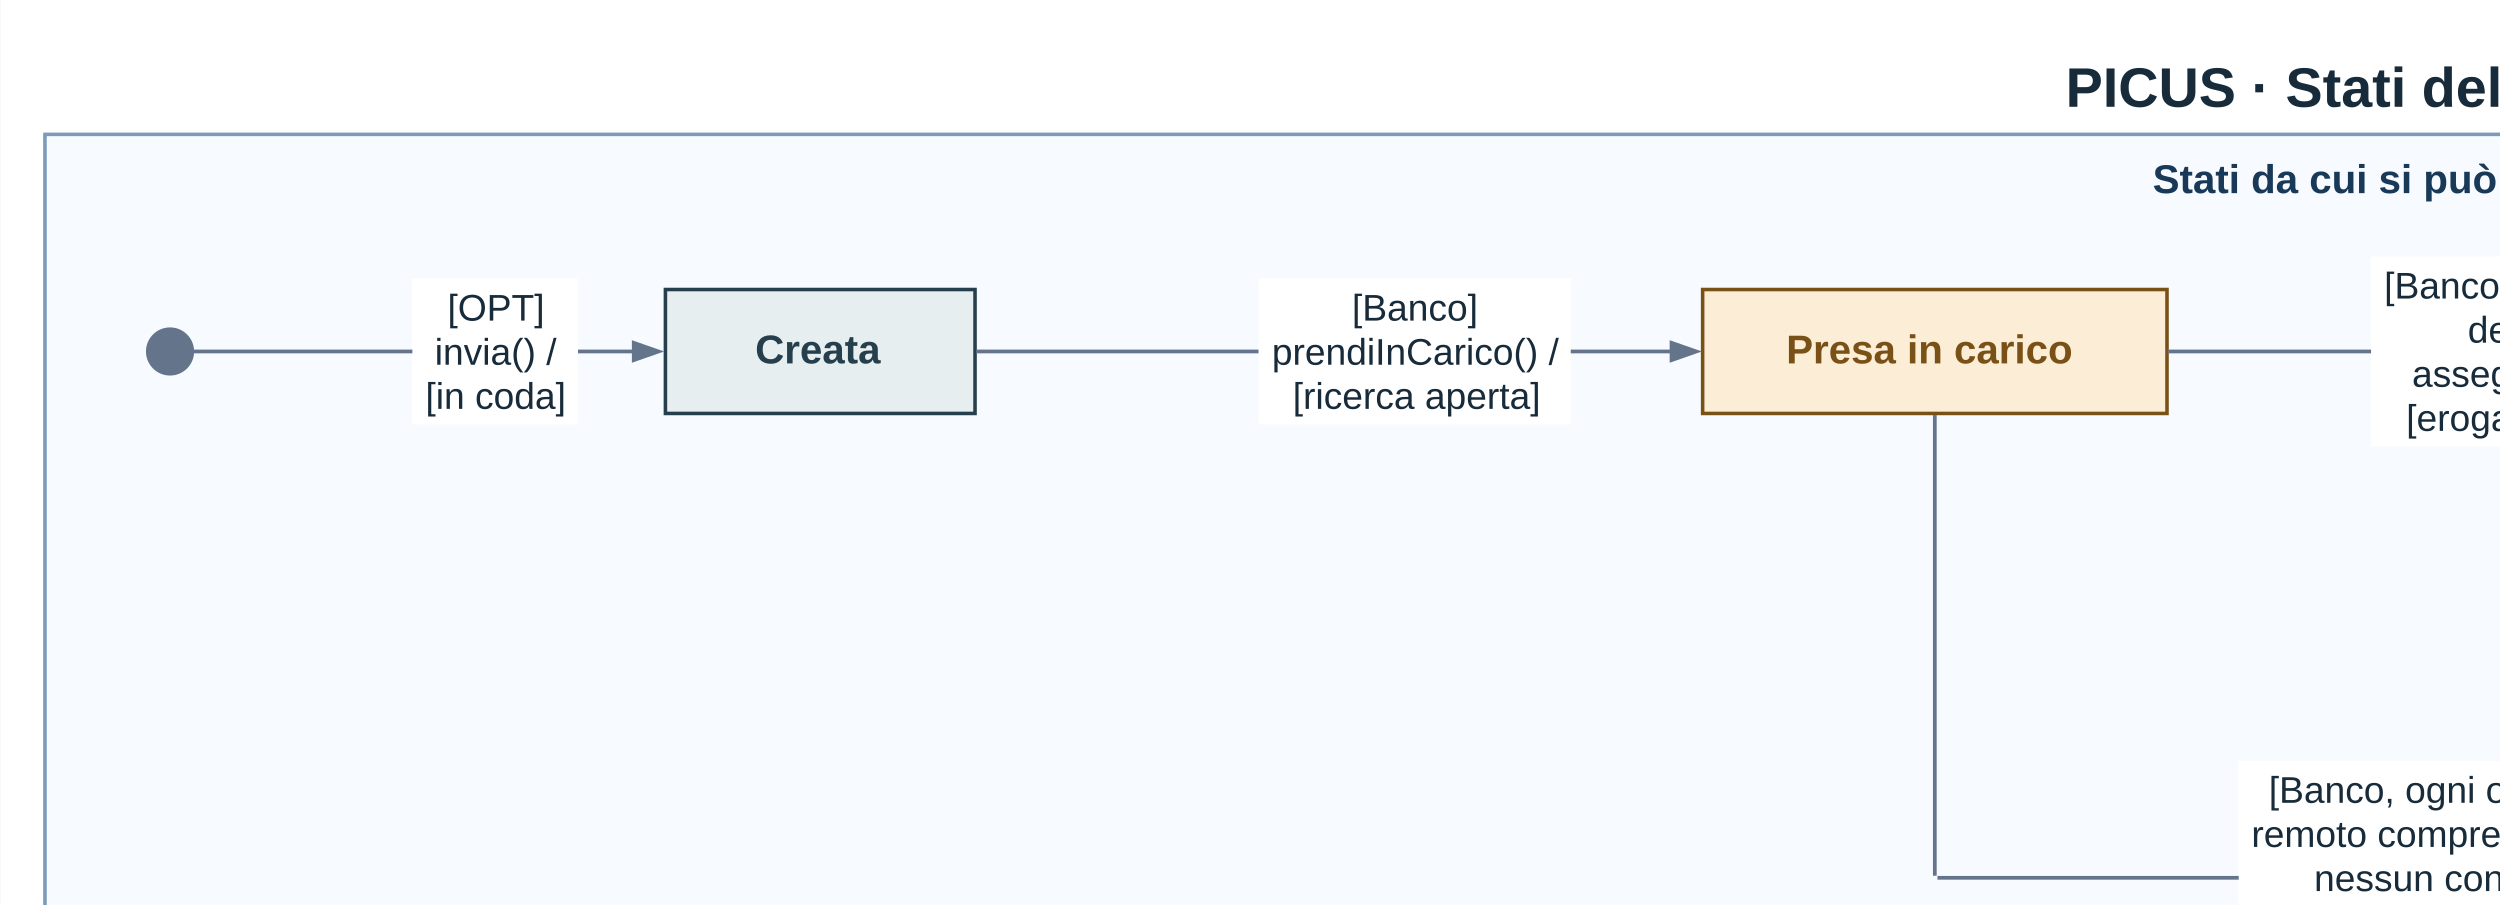
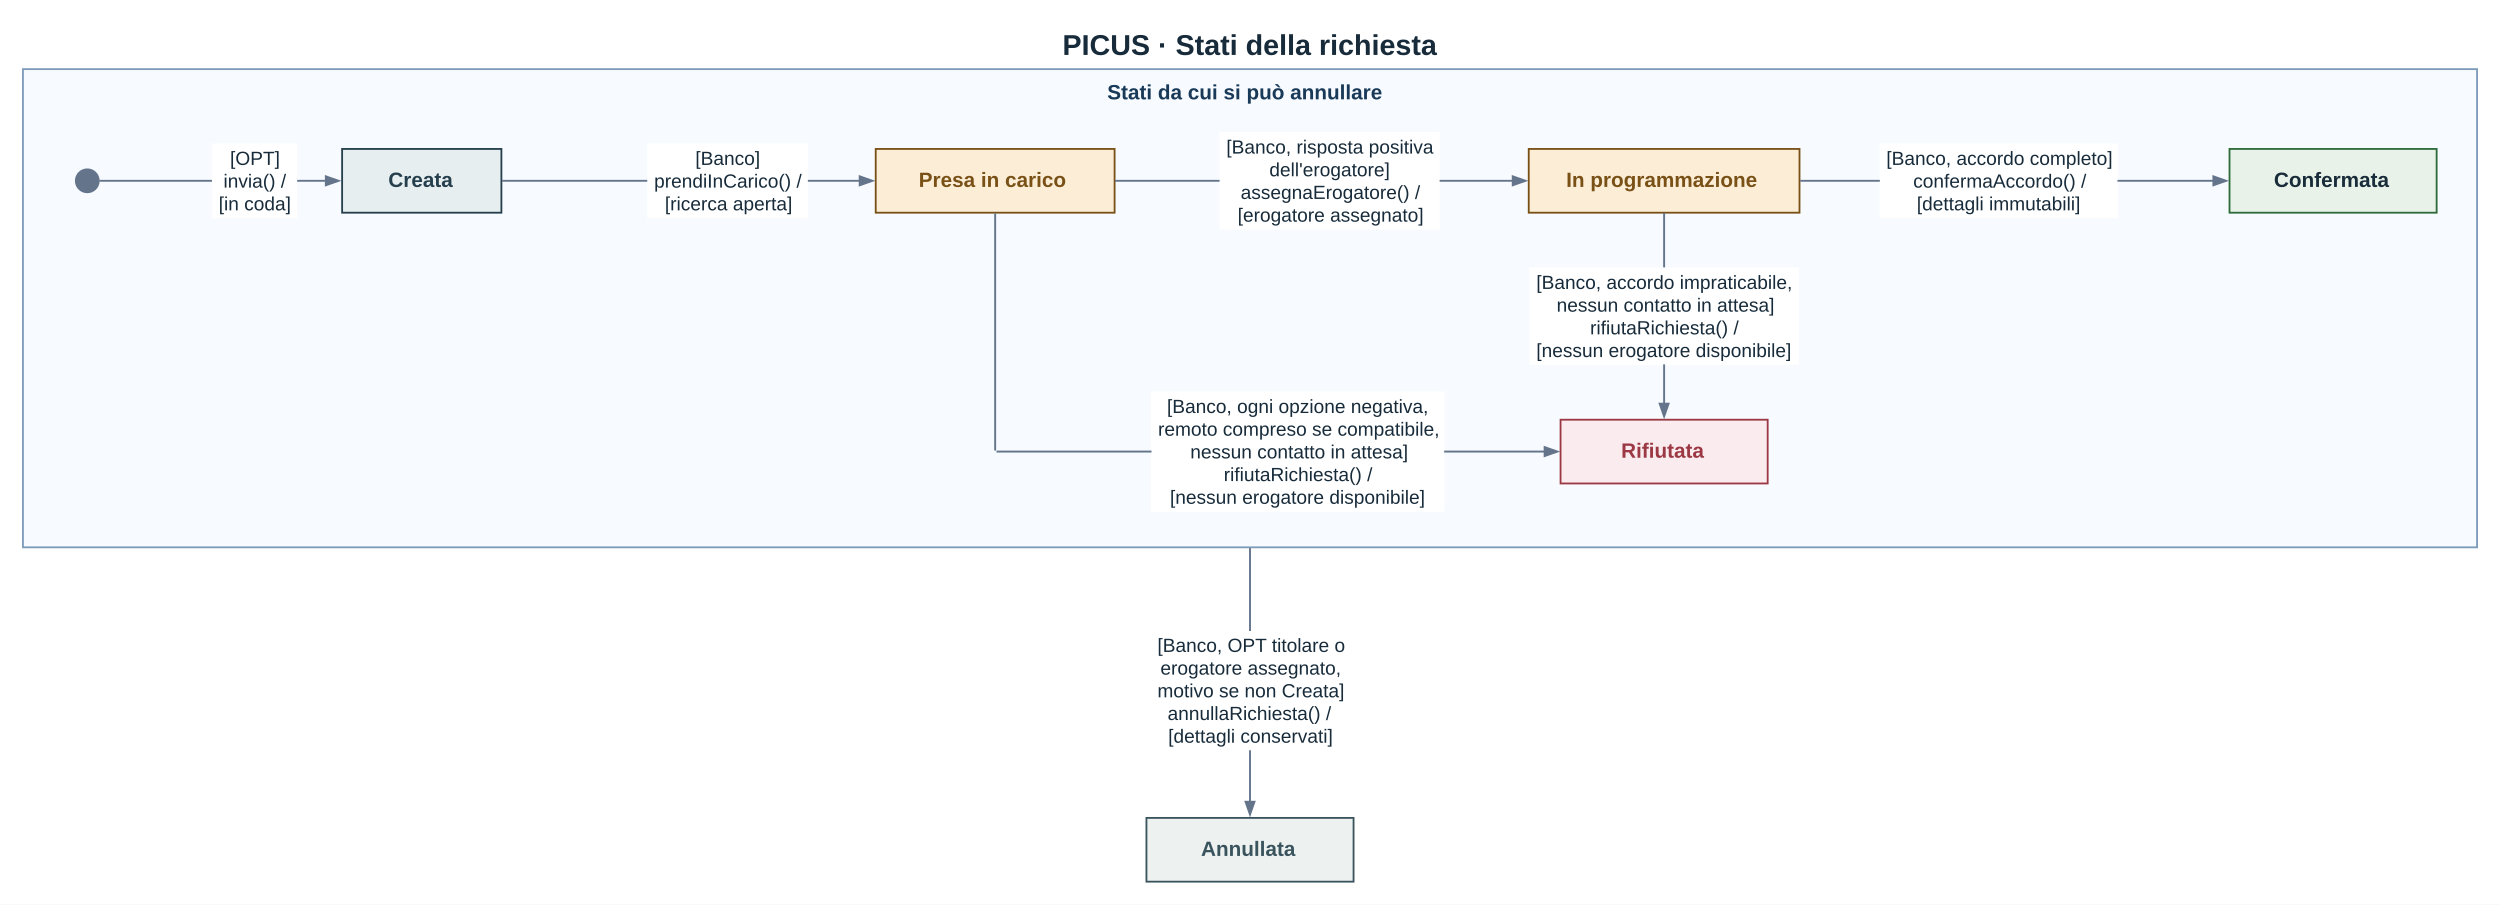
- <svg xmlns="http://www.w3.org/2000/svg" width="3052pt" height="1104pt" viewBox="0.00 0.00 1569.60 567.94">
-   <g id="graph0" class="graph" transform="scale(1.94444 1.94444) rotate(0) translate(14.4 553.54)">
+ <svg xmlns="http://www.w3.org/2000/svg" width="100%" viewBox="0.00 0.00 1569.60 567.94">
+   <g id="graph0" class="graph" transform="scale(1 1) rotate(0) translate(14.4 553.54)">
    <polygon fill="#ffffff" stroke="none" points="-14.4,14.4 -14.4,-553.54 1555.2,-553.54 1555.2,14.4 -14.4,14.4" />
    <text text-anchor="start" x="652.65" y="-519.04" font-family="Arial" font-weight="bold" font-size="18.00" fill="#172b3a">PICUS · Stati della richiesta</text>
    <g id="node1" class="node">
      <polygon fill="#f7fafe" stroke="#7c9bb9" stroke-width="1.15" points="1540.8,-510.14 0,-510.14 0,-209.9 1540.8,-209.9 1540.8,-510.14" />
    </g>
    <g id="node2" class="node">
      <polygon fill="#e6eef0" stroke="#253f4c" stroke-width="1.15" points="300.4,-460.03 200.4,-460.03 200.4,-420 300.4,-420 300.4,-460.03" />
      <text text-anchor="start" x="229.4" y="-436.17" font-family="Arial" font-weight="bold" font-size="13.00" fill="#253f4c">Creata</text>
    </g>
    <g id="node3" class="node">
      <polygon fill="#fbedd6" stroke="#795117" stroke-width="1.15" points="685.39,-460.03 535.41,-460.03 535.41,-420 685.39,-420 685.39,-460.03" />
      <text text-anchor="start" x="562.4" y="-436.17" font-family="Arial" font-weight="bold" font-size="13.00" fill="#795117">Presa in carico</text>
    </g>
    <g id="node4" class="node">
      <polygon fill="#fbedd6" stroke="#795117" stroke-width="1.15" points="1115.4,-460.03 945.4,-460.03 945.4,-420 1115.4,-420 1115.4,-460.03" />
      <text text-anchor="start" x="968.9" y="-436.17" font-family="Arial" font-weight="bold" font-size="13.00" fill="#795117">In programmazione</text>
    </g>
    <g id="node5" class="node">
      <polygon fill="#e8f2e9" stroke="#2f6b3a" stroke-width="1.15" points="1515.42,-460.03 1385.38,-460.03 1385.38,-420 1515.42,-420 1515.42,-460.03" />
      <text text-anchor="start" x="1413.27" y="-436.17" font-family="Arial" font-weight="bold" font-size="13.00" fill="#192c3a">Confermata</text>
    </g>
    <g id="node6" class="node">
      <polygon fill="#faecee" stroke="#9c3844" stroke-width="1.15" points="1095.42,-290.03 965.38,-290.03 965.38,-250 1095.42,-250 1095.42,-290.03" />
      <text text-anchor="start" x="1003.4" y="-266.17" font-family="Arial" font-weight="bold" font-size="13.00" fill="#9c3844">Rifiutata</text>
    </g>
    <g id="node7" class="node">
      <polygon fill="#edf1ef" stroke="#3a545e" stroke-width="1.15" points="835.42,-40.03 705.38,-40.03 705.38,0 835.42,0 835.42,-40.03" />
      <text text-anchor="start" x="739.65" y="-16.17" font-family="Arial" font-weight="bold" font-size="13.00" fill="#3a545e">Annullata</text>
    </g>
    <g id="node8" class="node">
      <ellipse fill="#64748b" stroke="#64748b" stroke-width="1.15" cx="40.4" cy="-440.02" rx="7.2" ry="7.2" />
    </g>
    <g id="node9" class="node">
      <text text-anchor="start" x="680.77" y="-491.17" font-family="Arial" font-weight="bold" font-size="13.00" fill="#183957">Stati da cui si può annullare</text>
    </g>
    <g id="node10" class="node">
      <polygon fill="#ffffff" stroke="none" stroke-width="1.15" points="172.22,-463.55 118.58,-463.55 118.58,-416.48 172.22,-416.48 172.22,-463.55" />
      <text text-anchor="start" x="130.02" y="-449.99" font-family="Arial" font-size="12.00" fill="#172b3a">[OPT]</text>
      <text text-anchor="start" x="125.9" y="-435.74" font-family="Arial" font-size="12.00" fill="#172b3a">invia() /</text>
      <text text-anchor="start" x="122.9" y="-421.49" font-family="Arial" font-size="12.00" fill="#172b3a">[in coda]</text>
    </g>
    <g id="node11" class="node">
      <polygon fill="#ffffff" stroke="none" stroke-width="1.15" points="492.84,-463.55 391.95,-463.55 391.95,-416.48 492.84,-416.48 492.84,-463.55" />
      <text text-anchor="start" x="422.15" y="-449.99" font-family="Arial" font-size="12.00" fill="#172b3a">[Banco]</text>
      <text text-anchor="start" x="396.27" y="-435.74" font-family="Arial" font-size="12.00" fill="#172b3a">prendiInCarico() /</text>
      <text text-anchor="start" x="403.02" y="-421.49" font-family="Arial" font-size="12.00" fill="#172b3a">[ricerca aperta]</text>
    </g>
    <g id="node12" class="node">
      <polygon fill="#ffffff" stroke="none" stroke-width="1.15" points="889.6,-470.68 751.21,-470.68 751.21,-409.36 889.6,-409.36 889.6,-470.68" />
      <text text-anchor="start" x="755.53" y="-457.12" font-family="Arial" font-size="12.00" fill="#172b3a">[Banco, risposta positiva</text>
      <text text-anchor="start" x="782.53" y="-442.87" font-family="Arial" font-size="12.00" fill="#172b3a">dell'erogatore]</text>
      <text text-anchor="start" x="764.53" y="-428.62" font-family="Arial" font-size="12.00" fill="#172b3a">assegnaErogatore() /</text>
      <text text-anchor="start" x="762.65" y="-414.37" font-family="Arial" font-size="12.00" fill="#172b3a">[erogatore assegnato]</text>
    </g>
    <g id="node13" class="node">
      <polygon fill="#ffffff" stroke="none" stroke-width="1.15" points="1315.22,-463.55 1165.58,-463.55 1165.58,-416.48 1315.22,-416.48 1315.22,-463.55" />
      <text text-anchor="start" x="1169.9" y="-449.99" font-family="Arial" font-size="12.00" fill="#172b3a">[Banco, accordo completo]</text>
      <text text-anchor="start" x="1186.78" y="-435.74" font-family="Arial" font-size="12.00" fill="#172b3a">confermaAccordo() /</text>
      <text text-anchor="start" x="1189.03" y="-421.49" font-family="Arial" font-size="12.00" fill="#172b3a">[dettagli immutabili]</text>
    </g>
    <g id="node14" class="node">
      <polygon fill="#ffffff" stroke="none" stroke-width="1.15" points="1114.97,-385.68 945.83,-385.68 945.83,-324.36 1114.97,-324.36 1114.97,-385.68" />
      <text text-anchor="start" x="950.15" y="-372.12" font-family="Arial" font-size="12.00" fill="#172b3a">[Banco, accordo impraticabile,</text>
      <text text-anchor="start" x="962.9" y="-357.87" font-family="Arial" font-size="12.00" fill="#172b3a">nessun contatto in attesa]</text>
      <text text-anchor="start" x="983.9" y="-343.62" font-family="Arial" font-size="12.00" fill="#172b3a">rifiutaRichiesta() /</text>
      <text text-anchor="start" x="950.15" y="-329.37" font-family="Arial" font-size="12.00" fill="#172b3a">[nessun erogatore disponibile]</text>
    </g>
    <g id="node15" class="node">
      <polygon fill="#ffffff" stroke="none" stroke-width="1.15" points="892.47,-307.8 708.33,-307.8 708.33,-232.23 892.47,-232.23 892.47,-307.8" />
      <text text-anchor="start" x="718.27" y="-294.24" font-family="Arial" font-size="12.00" fill="#172b3a">[Banco, ogni opzione negativa,</text>
      <text text-anchor="start" x="712.65" y="-279.99" font-family="Arial" font-size="12.00" fill="#172b3a">remoto compreso se compatibile,</text>
      <text text-anchor="start" x="732.9" y="-265.74" font-family="Arial" font-size="12.00" fill="#172b3a">nessun contatto in attesa]</text>
      <text text-anchor="start" x="753.9" y="-251.49" font-family="Arial" font-size="12.00" fill="#172b3a">rifiutaRichiesta() /</text>
      <text text-anchor="start" x="720.15" y="-237.24" font-family="Arial" font-size="12.00" fill="#172b3a">[nessun erogatore disponibile]</text>
    </g>
    <g id="node16" class="node">
      <polygon fill="#ffffff" stroke="none" stroke-width="1.15" points="832.85,-157.8 707.95,-157.8 707.95,-82.23 832.85,-82.23 832.85,-157.8" />
      <text text-anchor="start" x="712.27" y="-144.24" font-family="Arial" font-size="12.00" fill="#172b3a">[Banco, OPT titolare o</text>
      <text text-anchor="start" x="714.15" y="-129.99" font-family="Arial" font-size="12.00" fill="#172b3a">erogatore assegnato,</text>
      <text text-anchor="start" x="712.27" y="-115.74" font-family="Arial" font-size="12.00" fill="#172b3a">motivo se non Creata]</text>
      <text text-anchor="start" x="718.65" y="-101.49" font-family="Arial" font-size="12.00" fill="#172b3a">annullaRichiesta() /</text>
      <text text-anchor="start" x="719.02" y="-87.24" font-family="Arial" font-size="12.00" fill="#172b3a">[dettagli conservati]</text>
    </g>
    <g id="edge3" class="edge">
      <path fill="none" stroke="#64748b" stroke-width="1.2" d="M300.85,-440.02C328.96,-440.02 363.85,-440.02 391.96,-440.02" />
    </g>
    <g id="edge5" class="edge">
      <path fill="none" stroke="#64748b" stroke-width="1.2" d="M685.62,-440.02C707.04,-440.02 730.26,-440.02 751.3,-440.02" />
    </g>
    <g id="edge11" class="edge">
      <path fill="none" stroke="#64748b" stroke-width="1.2" d="M610.4,-419.51C610.4,-376.41 610.4,-279.66 610.4,-270.69" />
    </g>
    <g id="edge7" class="edge">
      <path fill="none" stroke="#64748b" stroke-width="1.2" d="M1115.82,-440.02C1132.39,-440.02 1149.65,-440.02 1165.84,-440.02" />
    </g>
    <g id="edge9" class="edge">
      <path fill="none" stroke="#64748b" stroke-width="1.2" d="M1030.4,-419.87C1030.4,-409.66 1030.4,-397.04 1030.4,-385.66" />
    </g>
    <g id="edge1" class="edge">
      <path fill="none" stroke="#64748b" stroke-width="1.2" d="M47.95,-440.02C62.53,-440.02 95.18,-440.02 118.67,-440.02" />
    </g>
    <g id="edge2" class="edge">
      <path fill="none" stroke="#64748b" stroke-width="1.2" d="M172.17,-440.02C177.88,-440.02 184.14,-440.02 190.54,-440.02" />
      <polygon fill="#64748b" stroke="#64748b" stroke-width="1.2" points="190.17,-442.82 198.17,-440.02 190.17,-437.22 190.17,-442.82" />
    </g>
    <g id="edge4" class="edge">
      <path fill="none" stroke="#64748b" stroke-width="1.2" d="M492.81,-440.02C503.12,-440.02 514.25,-440.02 525.4,-440.02" />
      <polygon fill="#64748b" stroke="#64748b" stroke-width="1.2" points="525.36,-442.82 533.36,-440.02 525.36,-437.22 525.36,-442.82" />
    </g>
    <g id="edge6" class="edge">
      <path fill="none" stroke="#64748b" stroke-width="1.2" d="M889.45,-440.02C904.2,-440.02 920.03,-440.02 935.56,-440.02" />
      <polygon fill="#64748b" stroke="#64748b" stroke-width="1.2" points="935.36,-442.82 943.36,-440.02 935.36,-437.22 935.36,-442.82" />
    </g>
    <g id="edge8" class="edge">
      <path fill="none" stroke="#64748b" stroke-width="1.2" d="M1315.03,-440.02C1334.59,-440.02 1355.7,-440.02 1375.29,-440.02" />
      <polygon fill="#64748b" stroke="#64748b" stroke-width="1.2" points="1375.26,-442.82 1383.26,-440.02 1375.26,-437.22 1375.26,-442.82" />
    </g>
    <g id="edge10" class="edge">
      <path fill="none" stroke="#64748b" stroke-width="1.2" d="M1030.4,-324.81C1030.4,-316.76 1030.4,-308.06 1030.4,-300.02" />
      <polygon fill="#64748b" stroke="#64748b" stroke-width="1.2" points="1033.2,-300.1 1030.4,-292.1 1027.6,-300.1 1033.2,-300.1" />
    </g>
    <g id="edge13" class="edge">
      <path fill="none" stroke="#64748b" stroke-width="1.2" d="M892.29,-270.02C913.26,-270.02 935.3,-270.02 955.46,-270.02" />
      <polygon fill="#64748b" stroke="#64748b" stroke-width="1.2" points="955.38,-272.82 963.38,-270.02 955.38,-267.22 955.38,-272.82" />
    </g>
    <g id="edge15" class="edge">
      <path fill="none" stroke="#64748b" stroke-width="1.2" d="M770.4,-82.5C770.4,-71.77 770.4,-60.23 770.4,-50.02" />
      <polygon fill="#64748b" stroke="#64748b" stroke-width="1.2" points="773.2,-50.15 770.4,-42.15 767.6,-50.15 773.2,-50.15" />
    </g>
    <g id="edge12" class="edge">
      <path fill="none" stroke="#64748b" stroke-width="1.2" d="M611.25,-270.02C617.98,-270.02 663.74,-270.02 708.56,-270.02" />
    </g>
    <g id="edge14" class="edge">
      <path fill="none" stroke="#64748b" stroke-width="1.2" d="M770.4,-209.44C770.4,-205.34 770.4,-180.02 770.4,-157.36" />
    </g>
  </g>
</svg>
